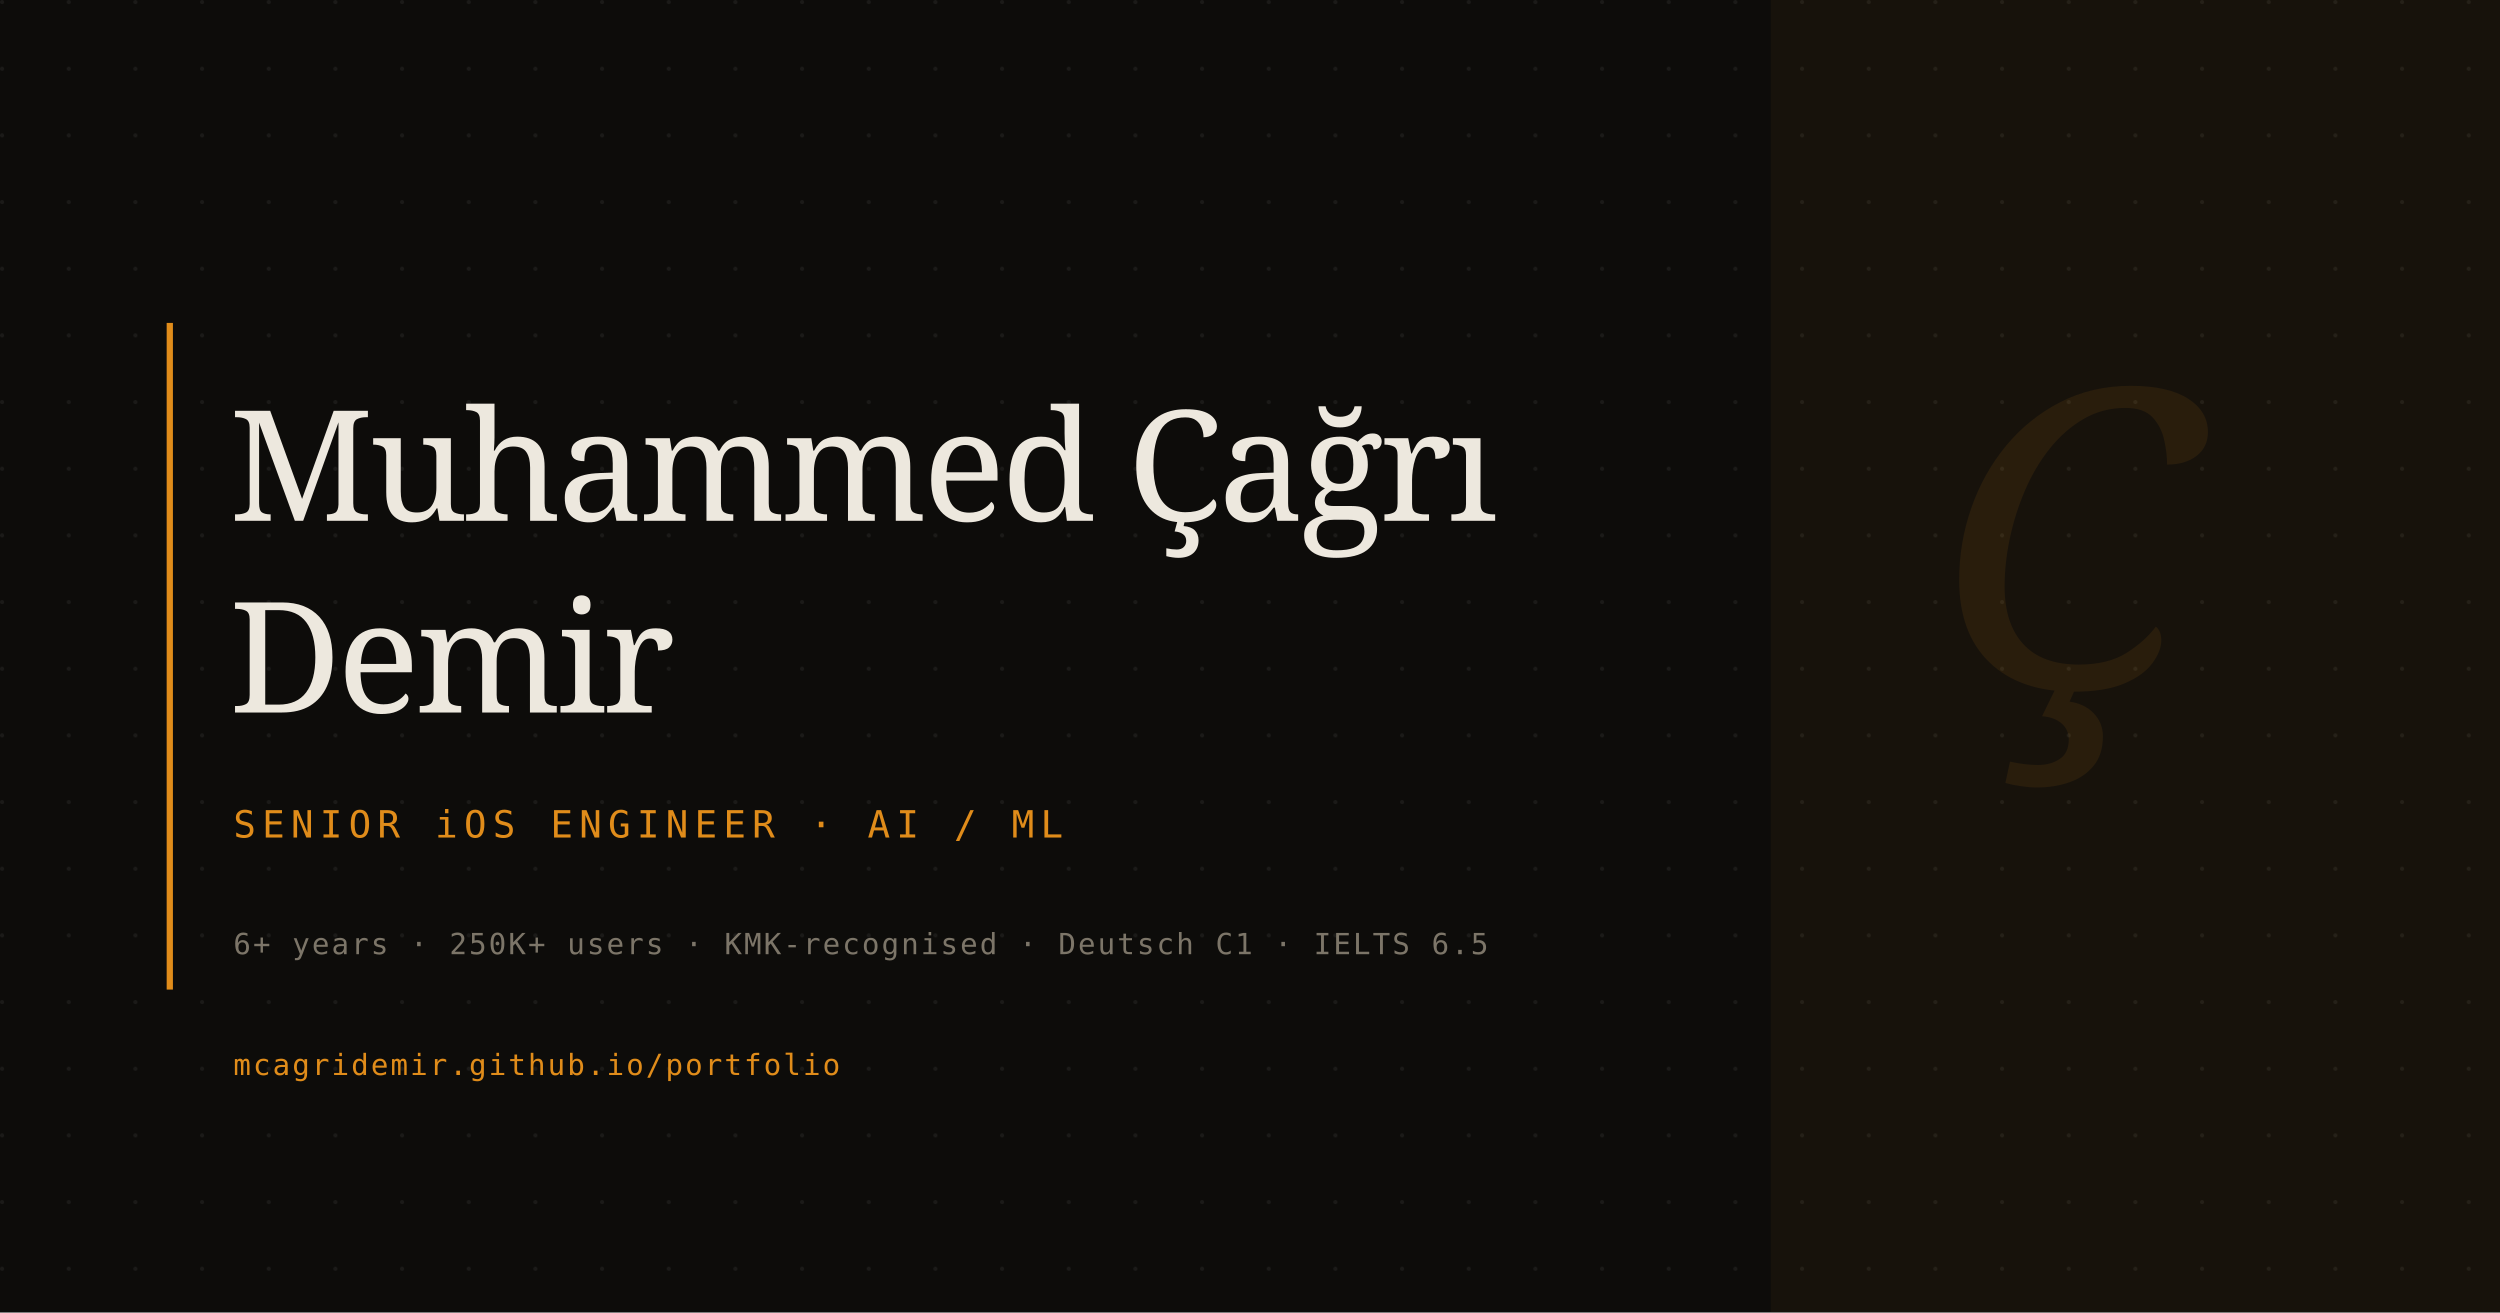
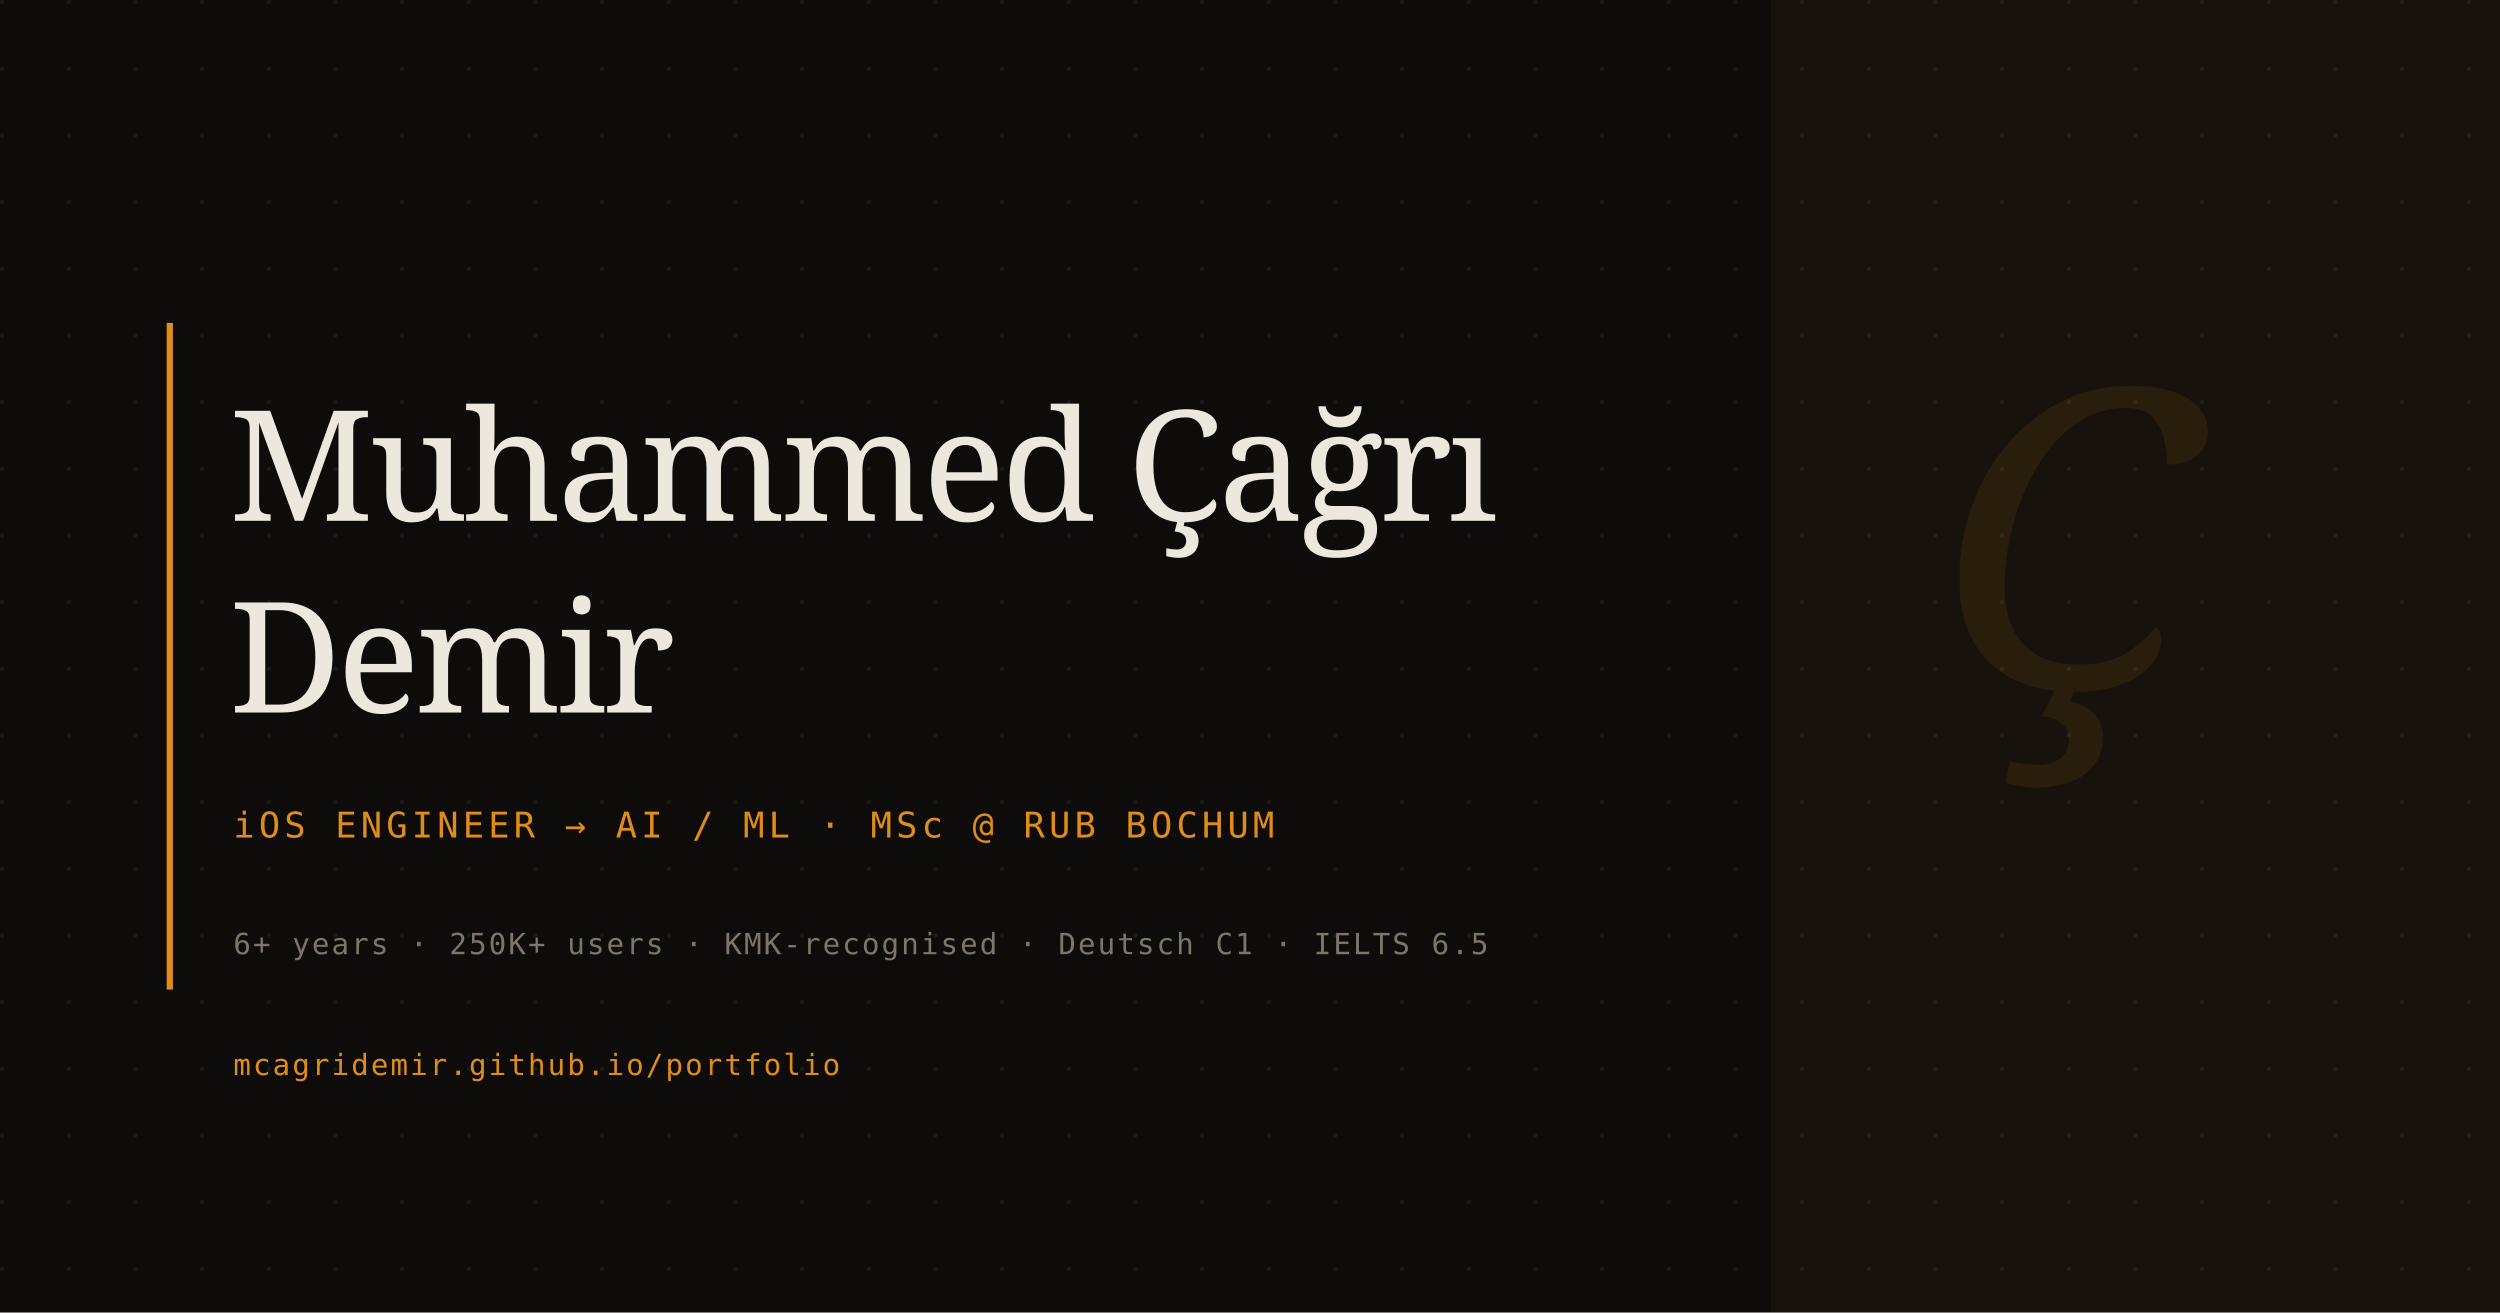
<svg xmlns="http://www.w3.org/2000/svg" width="1200" height="630" viewBox="0 0 1200 630">
  <rect width="1200" height="630" fill="#0d0c0a" />
  <pattern id="dots" x="0" y="0" width="32" height="32" patternUnits="userSpaceOnUse">
    <circle cx="1" cy="1" r="1" fill="#ffffff" opacity="0.06" />
  </pattern>
  <rect width="1200" height="630" fill="url(#dots)" />
  <rect x="850" y="0" width="350" height="630" fill="#e08c1a" opacity="0.05" />
  <text x="930" y="330" font-family="Georgia, serif" font-size="200" font-weight="300" fill="#e08c1a" opacity="0.09" font-style="italic">Ç</text>
  <rect x="80" y="155" width="3" height="320" fill="#e08c1a" />
  <text x="110" y="250" font-family="Georgia, serif" font-size="74" font-weight="400" fill="#ede8de" letter-spacing="-2">Muhammed Çağrı</text>
  <text x="110" y="342" font-family="Georgia, serif" font-size="74" font-weight="400" fill="#ede8de" letter-spacing="-2">Demir</text>
-   <text x="112" y="402" font-family="monospace" font-size="18" fill="#e08c1a" letter-spacing="3">SENIOR iOS ENGINEER · AI / ML</text>
+   <text x="112" y="402" font-family="monospace" font-size="17" fill="#e08c1a" letter-spacing="2">iOS ENGINEER → AI / ML · MSc @ RUB BOCHUM</text>
  <text x="112" y="458" font-family="monospace" font-size="14" fill="#7c7568" letter-spacing="1">6+ years  ·  250K+ users  ·  KMK-recognised  ·  Deutsch C1  ·  IELTS 6.5</text>
  <text x="112" y="516" font-family="monospace" font-size="14" fill="#e08c1a" letter-spacing="1">mcagridemir.github.io/portfolio</text>
</svg>
